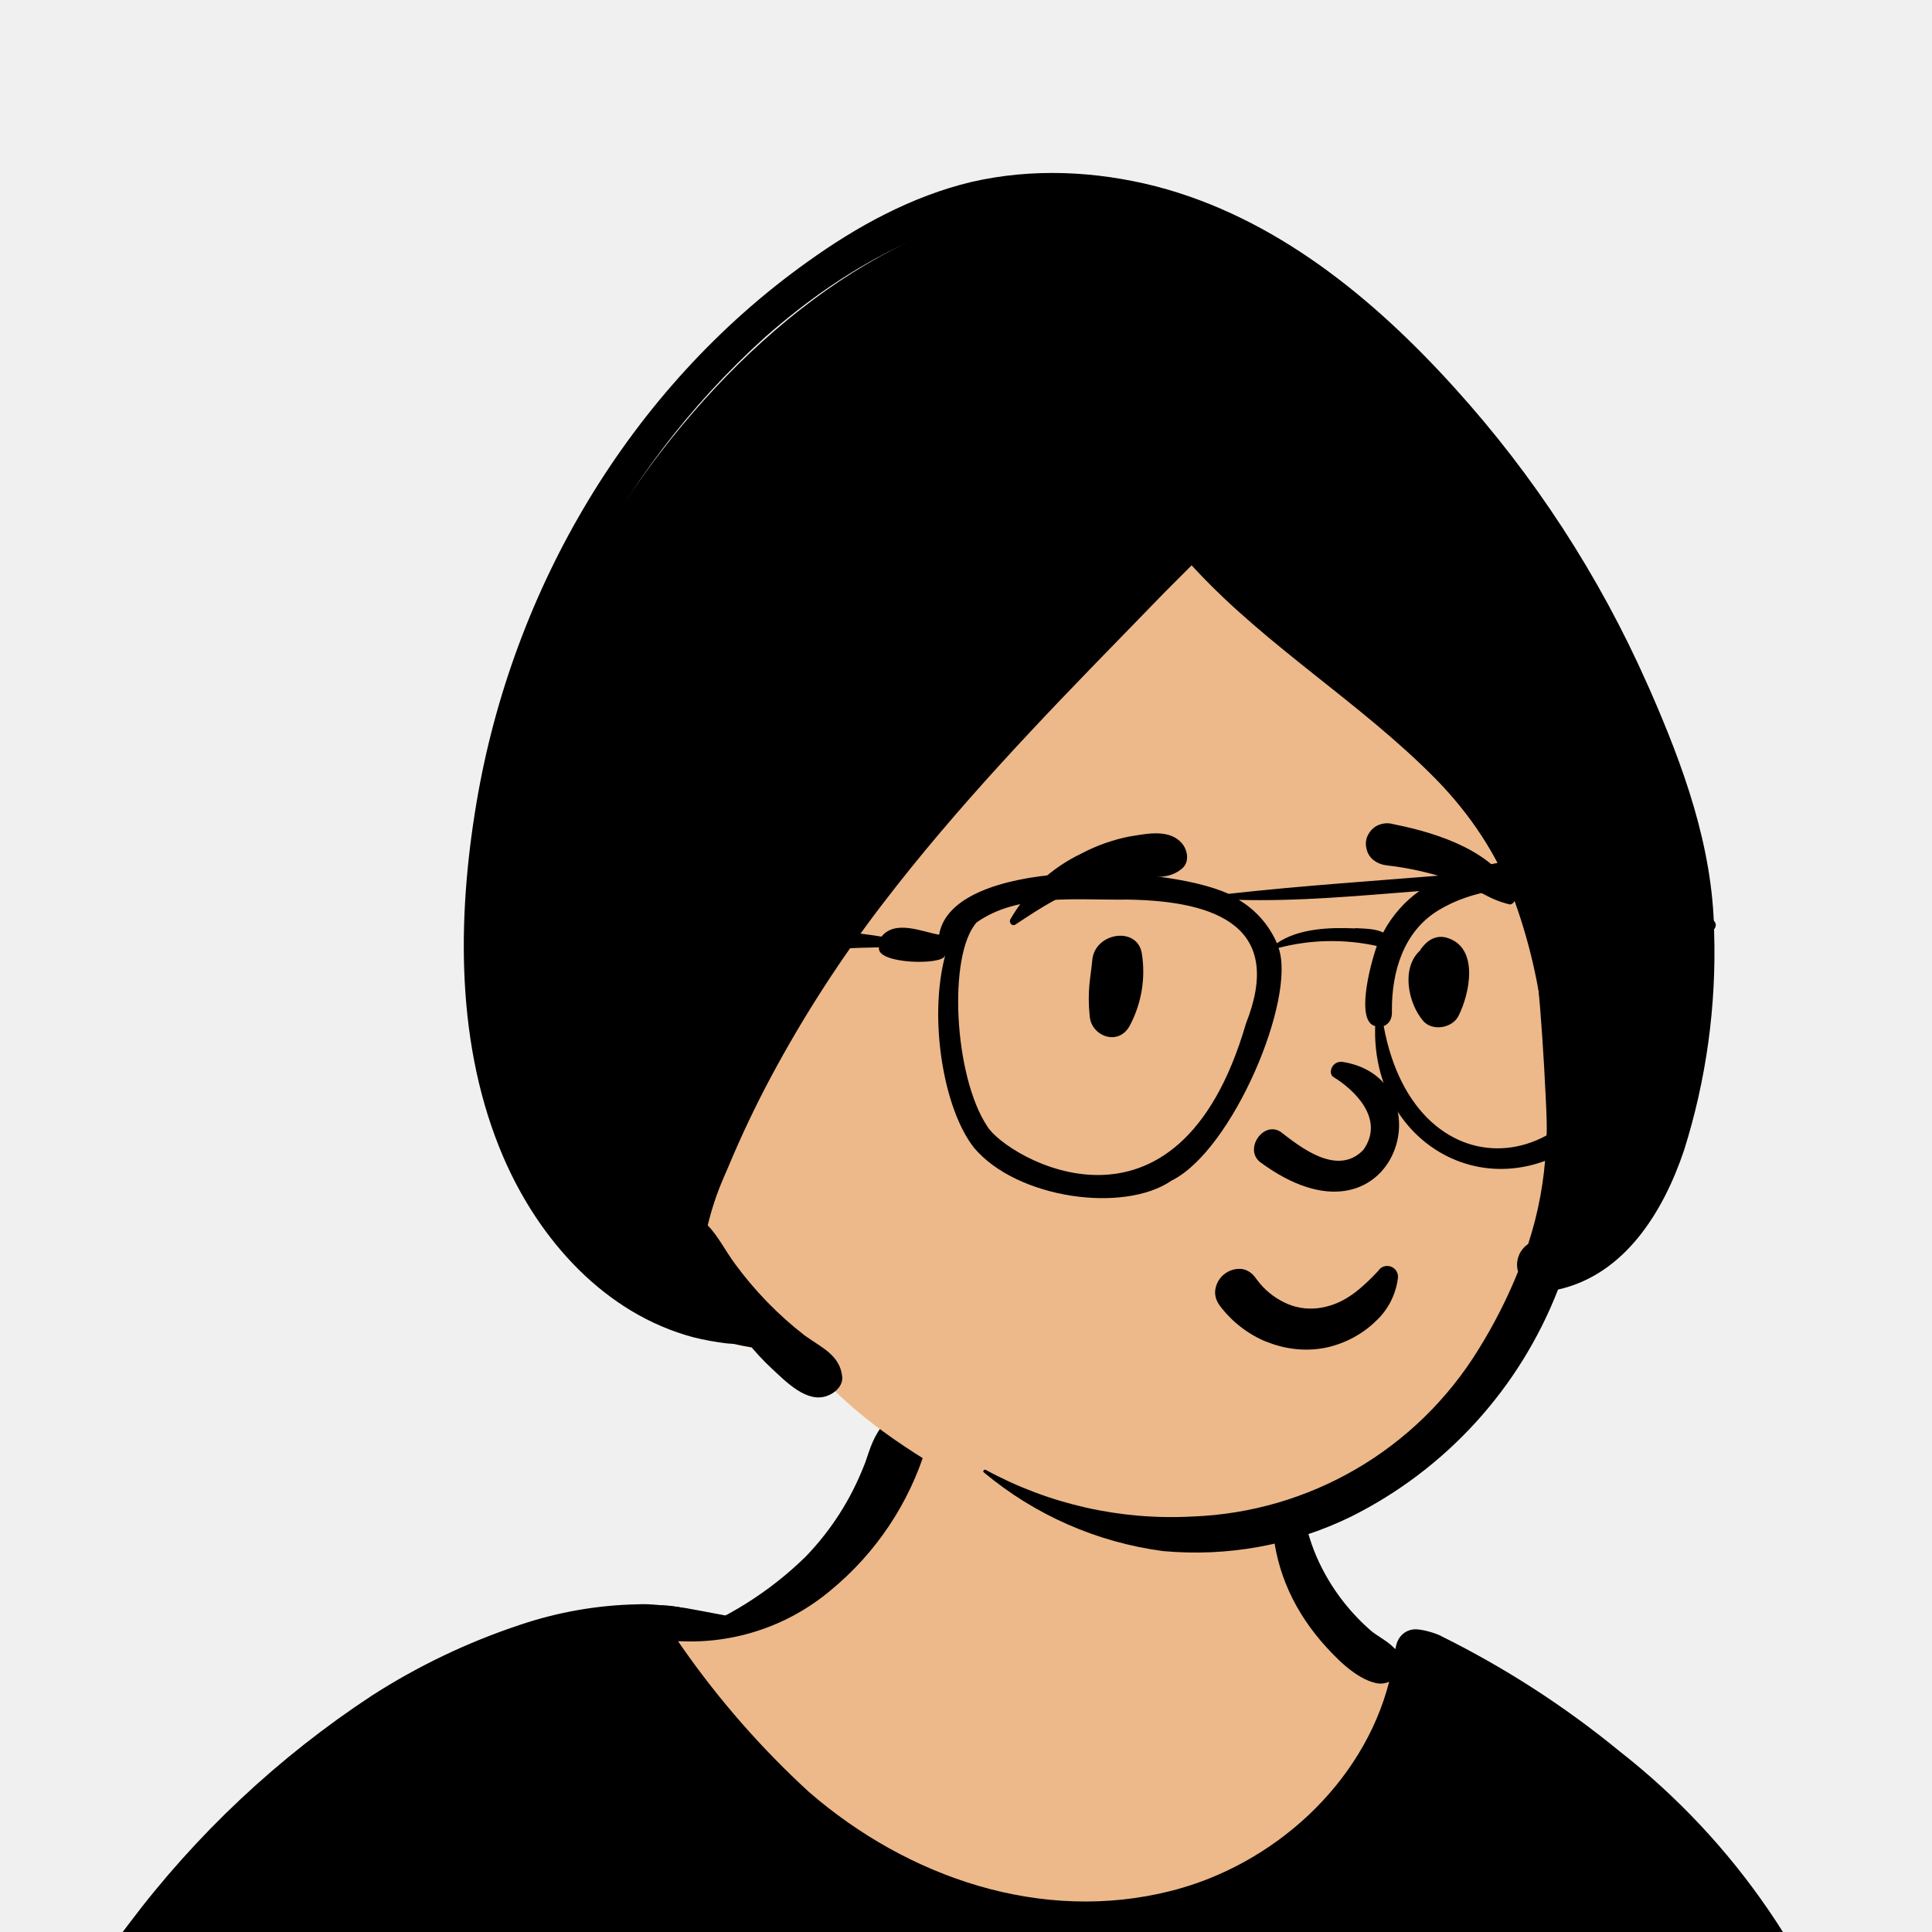
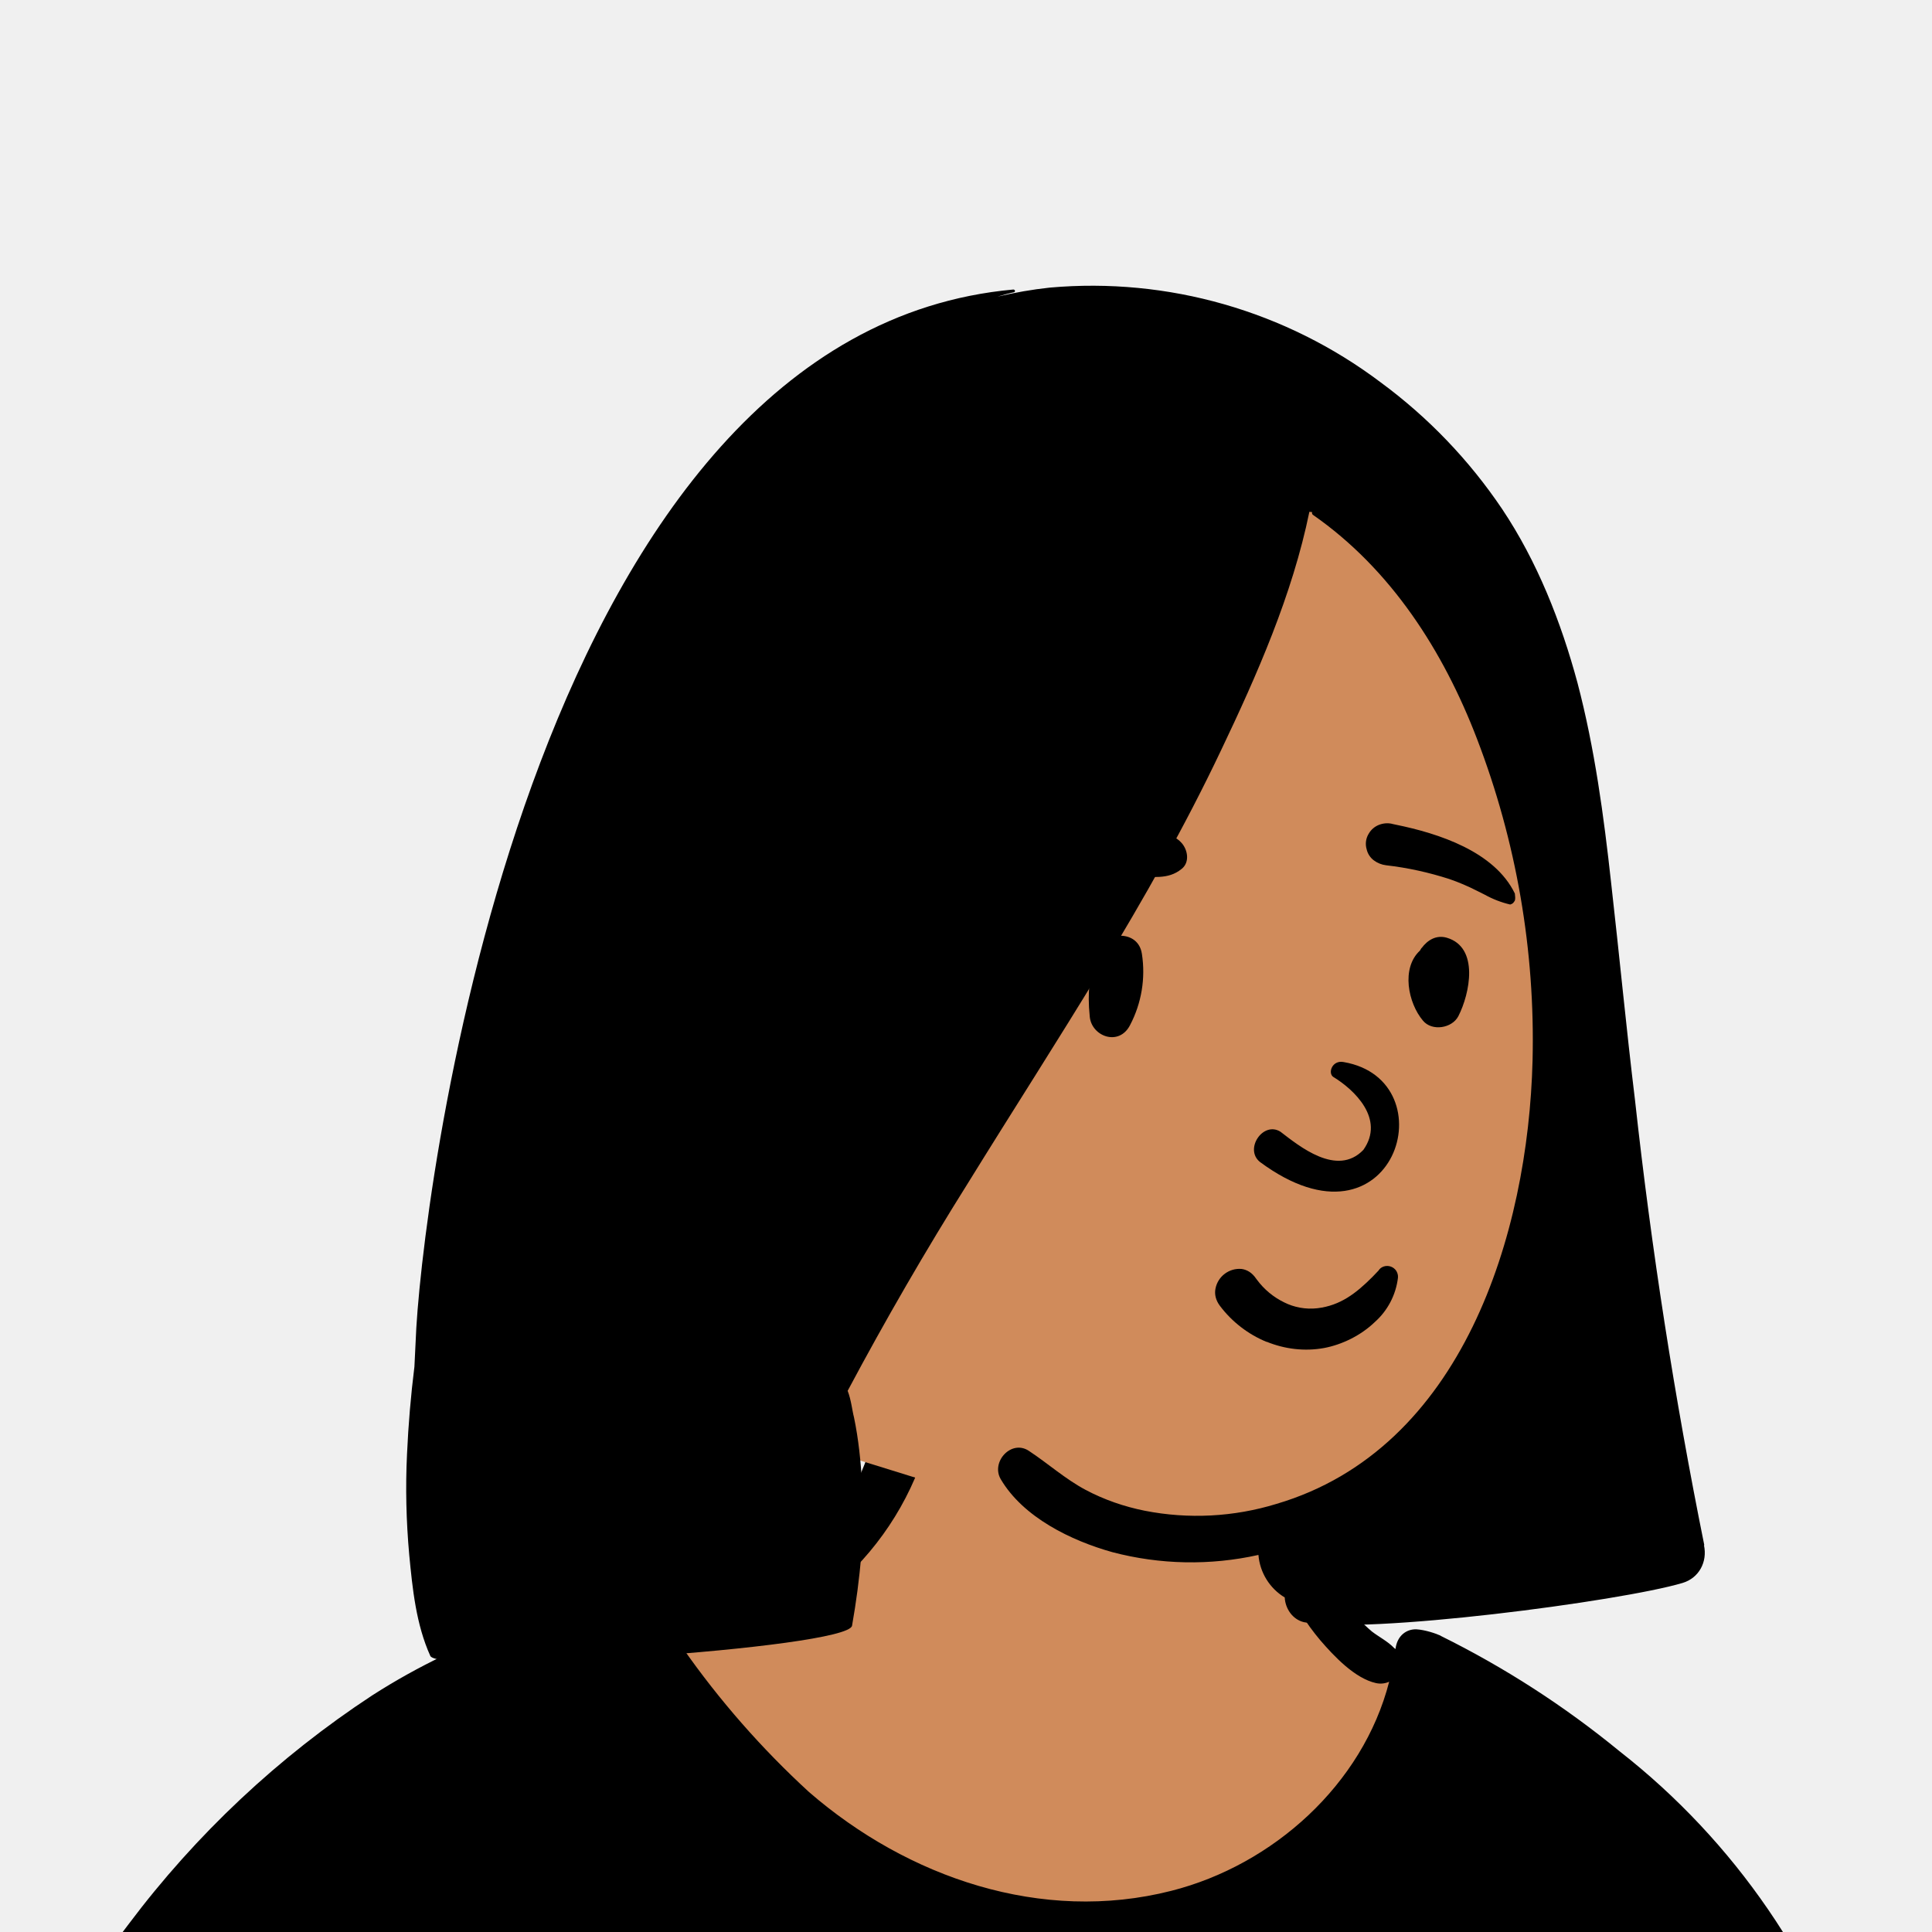
<svg xmlns="http://www.w3.org/2000/svg" viewBox="0 0 704 704" fill="none" shape-rendering="auto">
  <mask id="peep-11-mask">
    <rect width="704" height="704" rx="0" ry="0" x="0" y="0" fill="#fff" />
  </mask>
  <g mask="url(#peep-11-mask)">
    <g fill-rule="evenodd" clip-rule="evenodd">
-       <path d="M705.3 1074a2351.1 2351.1 0 0 1-15.6-101c-1-7.7-2.5-16.4 2.7-22 7.3-8 14-14.8 14.8-26.2.8-10.7-2.8-22.4-5-32.8a809.4 809.4 0 0 0-17.3-64.7c-6.6-21.7-13.9-43.2-21.3-64.6-6.9-20-13.5-40.3-22.5-59.5-17-36.5-46-63.5-81.6-81.6-9-4.5-27-20.5-36.3-24-8.5-3.4-8.5 6.3-16.9 2.6-6.7-2.9-13-6.7-16.7-13.2-4-7-14.3-16.9-15.9-25-3.3-17.4.3-32.2-12-45.3a90 90 0 0 0-41.1-23.8c-33.7-9.3-78.5-2.8-98.8 28.5-9.7 14.9-13 33-26.2 45.1-11.4 10.7-8.8 18-23.6 23.4-.9.3-23.6-4.5-24.4-4.2-16.2-3.5-31.7 6.2-46.5 11.8a325.4 325.4 0 0 0-63 32.3 399.2 399.2 0 0 0-102.3 98.5 482.5 482.5 0 0 0-76.4 161c-1.7 6.4-3.5 13-1.5 19.4 1.7 5.3 5.4 9.2 9.8 12.4 6 4.3 18 7 17.7 15.7-.1 6.6-2.4 13.5-3.5 20-1.3 7.7-2.3 15.5-3.4 23.2-4.8 35.4-8.6 71-10.3 106.6a920 920 0 0 0-.5 106c.1 2.3.8 4.5 2 6.2-1 .4-1.2 2.4.1 2.7l2.7.5a12 12 0 0 0 7 2.4l5.5.2c19.3 4 38.6 7.9 58.1 10.8 23.8 3.5 47.6 6.3 71.5 8.7 49.2 4.8 98 3.2 147.1.6a1877 1877 0 0 1 147.4-2c49.2 1.4 98.4 3.5 147.6 4.4 55 1 110-.5 164.8-5 7.5-.5 12.2-6.5 10.7-14-8.9-44.7-19-89.1-27-134Z" fill="#edb98a" />
+       <path d="M705.3 1074a2351.1 2351.1 0 0 1-15.6-101c-1-7.7-2.5-16.4 2.7-22 7.3-8 14-14.8 14.8-26.2.8-10.7-2.8-22.4-5-32.8a809.4 809.4 0 0 0-17.3-64.7c-6.6-21.7-13.9-43.2-21.3-64.6-6.9-20-13.5-40.3-22.5-59.5-17-36.5-46-63.5-81.6-81.6-9-4.5-27-20.5-36.3-24-8.5-3.4-8.5 6.3-16.9 2.6-6.7-2.9-13-6.7-16.7-13.2-4-7-14.3-16.9-15.9-25-3.3-17.4.3-32.2-12-45.3a90 90 0 0 0-41.1-23.8c-33.7-9.3-78.5-2.8-98.8 28.5-9.7 14.9-13 33-26.2 45.1-11.4 10.7-8.8 18-23.6 23.4-.9.3-23.6-4.5-24.4-4.2-16.2-3.5-31.7 6.2-46.5 11.8a325.4 325.4 0 0 0-63 32.3 399.2 399.2 0 0 0-102.3 98.5 482.5 482.5 0 0 0-76.4 161c-1.7 6.4-3.5 13-1.5 19.4 1.7 5.3 5.4 9.2 9.8 12.4 6 4.3 18 7 17.7 15.7-.1 6.6-2.4 13.5-3.5 20-1.3 7.7-2.3 15.5-3.4 23.2-4.8 35.4-8.6 71-10.3 106.6a920 920 0 0 0-.5 106c.1 2.3.8 4.5 2 6.2-1 .4-1.2 2.4.1 2.7l2.7.5a12 12 0 0 0 7 2.4l5.5.2c19.3 4 38.6 7.9 58.1 10.8 23.8 3.5 47.6 6.3 71.5 8.7 49.2 4.8 98 3.2 147.1.6a1877 1877 0 0 1 147.4-2c49.2 1.4 98.4 3.5 147.6 4.4 55 1 110-.5 164.8-5 7.5-.5 12.2-6.5 10.7-14-8.9-44.7-19-89.1-27-134Z" fill="#d08b5b" />
      <path d="m201 597.5 1.2-.4c14.5-5.7 29.6-14.8 45.4-11.4.5-.2 10.8 1.9 17.9 3.2l-6.7 7L247 598c40.7 67.1 88.8 100.7 144.3 100.7 55.5 0 97.7-33.6 126.4-100.7l4-1c.4 0 1 .2 1.5.4 9.3 3.6 27.4 19.6 36.3 24.1 35.6 18 64.5 45 81.6 81.6 8.7 18.6 15.2 38 21.8 57.5l.7 2c7.4 21.4 14.7 43 21.3 64.6 6.3 20.4 12 41 16.6 61.8l.7 2.9c2.2 10.4 5.8 22 5 32.8a29 29 0 0 1-3 10.7l-80.4 29 38.4 261.3c-35.1 1.5-70.3 2-105.5 1.3-49.2-.9-98.4-3-147.6-4.3-47.7-1.2-95.3-.7-143 1.7l-12 .6a946.3 946.3 0 0 1-139.5-1l-3.1-.3v-38.3l16.3-212.9-83-15.6-81.3-39.5a21.7 21.7 0 0 1-5.6-8.8c-1.9-6-.5-12 1-18l.5-1.3a492.8 492.8 0 0 1 76.4-161A399.3 399.3 0 0 1 138 629.7c19.8-13 40.9-23.9 63-32.3Z" fill="currentColor" />
      <path d="M232.2 584.6c5.1-.3 10.3.6 15.4 1 .4.1.6.8 0 .9-9 1.9-18 4.5-26.9 7.1l-3.8 1.2c-10 3-19.8 6-29.6 10-19.4 7.9-37.8 18.5-54.8 30.8C67.2 682.8 20 754.3-9.9 828.3a526 526 0 0 0-24.3 77c-.4 1.6-2 5.4-1 7 .7 1.3 3.6 2.1 5 2.9l4.5 2.3 25.2 12.9 2.3 1.1c38 18.6 78.4 34.4 121 35.5l.4-3.7a342 342 0 0 1 9.9-60c.3-1 1.6-.6 1.7.3 3 23.1 2 46.4 1 69.7-1.8 41-4.3 82.2-6.5 123.3-1.2 20.6-2.6 41-3.9 61.7-1.3 20.5-1.7 41.6-4.7 62-.6 4.6-6 7-10 6.6-4.4-.5-7.9-4.5-8-9 0-11.9 1.5-24 2.4-35.8l2.5-33.8c3.1-41.1 6.8-82.2 10.2-123.3a4771 4771 0 0 1 3.8-43.7C76.4 979.8 34.2 963-6.1 943.5c-.6 13.2-2 26.5-3.4 39.6-3.8 36.8-7.1 73.6-9.6 110.5a2254.2 2254.2 0 0 0-4.2 92.7l-.2 7c0 4.4-.5 8.5-4.3 11.7-3.7 3.3-8.9 3.5-12.6 0-5-4.6-4.2-10.9-4-17.1a1675.6 1675.6 0 0 1 1.8-47.2 1321 1321 0 0 1 10.5-109.5l2-14c3.5-26 7.5-52.7 15.5-77.9-3.1-1.5-6.2-3-9.3-4.7-5.5-2.7-11.2-5.4-16.6-8.4-4.2-2.5-7.9-5.8-9-10.8-1.4-5.5.6-11.5 2-16.9v-.4a502 502 0 0 1 26.6-80 523.2 523.2 0 0 1 67.8-117 353.8 353.8 0 0 1 88.7-83.3 239 239 0 0 1 53.8-25.7 142.6 142.6 0 0 1 42.8-7.5Zm90.1-66c6-6.5 18.1.2 15.2 8.8a108.2 108.2 0 0 1-34.7 52A79.4 79.4 0 0 1 247 598l1.7 2.4a321.1 321.1 0 0 0 46.1 52.6c36 31.2 84.8 48 132 36 37.1-9.4 69.8-38.8 79.4-76.2-1.3.6-3 .9-4.8.5-7.7-1.7-15.3-9.8-20.3-15.6-5.3-6.3-9.5-13-12.6-20.7-5.6-14-7.4-32.1.3-45.7 1-1.7 3-.7 3.3 1l.3 2.5c1.5 12.7 3.3 25 9.3 36.6a76 76 0 0 0 18.2 23.1c2.6 2 5.8 3.6 8.1 6l.5.4c.6-5 4.1-7.3 7.6-7.2 3.3.2 7.3 1.6 8.8 2.3l.1.1a341 341 0 0 1 65.1 42 259 259 0 0 1 88.4 129c7.5 25.3 11.8 51.4 16.3 77.4l2.8 16c4.2 23.9 8.9 48.4 18.4 70.7 2.5 5.7.6 11.1-5.5 13.4A1493 1493 0 0 1 688 953c3.7 16 6 32.5 8.7 48.5 6 34.1 13.2 68 19.4 102 3.2 17.5 6.1 35 9.3 52.3l4.7 25.2 2.4 13.6.1.7c.5 2.4 1 4.9.4 7.3-.8 2.7-2.9 4.6-4.8 6.6-1.6 1.6-3.8 1.6-5.7.7l-.7-.3c-3.4-1.6-6-3.2-7.3-7-.7-2.5-1-5.2-1.5-7.7a3535.6 3535.6 0 0 1-7.8-43.6l-1.6-9.1c-5.2-31.4-10.2-62.9-12.8-94.5-1-14-2.3-28.1-3.5-42.2l-.9-10.5c-1.1-13.3-2.5-27-2.7-40.5l-4.5 1.6L657 964c-5.5 2-12.5 6-18.4 5.2-2.9-.3-5-1.2-6.8-2.9 2 28.8 4.8 57.4 8.5 86a1965.7 1965.7 0 0 0 22 135c.6 3.2 1.4 6.4 1.9 9.6.5 3.7-.5 5.9-2.5 9-1.7 2.4-5 3.7-7.8 2-3.6-2.3-5.5-4.3-6.5-8.4-1-3.7-1.6-7.6-2.3-11.4a1654.2 1654.2 0 0 1-11.4-65.2c-7.8-52-12.7-104.4-15.2-156.8a1388 1388 0 0 1-1.4-77.8c0-13.3.5-26.6 1.4-39.9 1-13.4 3-26.5 4.8-39.8 0-.5.7-.5.7 0 .8 14.9 2.1 29.8 2.8 44.7.6 14.3.9 28.5 1.4 42.8.6 18.7 1.5 37.5 2.7 56.2a9.6 9.6 0 0 1 8.5-3.1c4.7-1 9.7-3.4 14.1-5l16.8-5.5 26.4-8.7a679 679 0 0 1-18-80.8l-2-12.3c-4-24.2-8.5-48.5-15.8-72a229.8 229.8 0 0 0-34.8-68.2 370.2 370.2 0 0 0-52.7-55.3C557 627 539.7 614 523 600c.1.9.2 2 0 3-3.5 25.9-17 50-35.8 67.9-37.7 36-93.6 43.4-142 26.5-46.7-16.3-88-55-102.6-102.8-.3-.8.8-1 1.3-.5l2.4 3.3c0-.4.2-.9.7-1a129 129 0 0 0 46.6-29.2 100.2 100.2 0 0 0 21.3-33.3l.4-1c1.7-5 3.2-10.2 7-14.2Z" fill="#000" />
    </g>
    <g transform="matrix(.99789 0 0 1 156 62)">
      <g fill-rule="evenodd" clip-rule="evenodd">
-         <path d="M463.9 255.6A268.4 268.4 0 0 0 397.5 121c-4-4.4-7.6-11.3-13.7-12.5-6.1-12.4-17.8-21.3-27.1-31.3-20.4-20.3-39.9-43-66.2-55.9-121.8-50-239.1 92.8-264 200.3C1.8 308 28.8 427.3 136 430.8c15.2 20 36 33.9 57.6 46.3 29.3 18.8 61.3 26.4 95.2 16 33.8 8.8 68.9-19.6 89.2-44.4 16-19.3 27-42.8 41.7-62.7a37.5 37.5 0 0 0 34.7-32.3c16.2-29.8 15.4-65.4 9.6-98.1Z" fill="#edb98a" />
-         <path d="M26.5 221.6c24.9-107.5 142.2-250.4 264-200.3 26.3 12.9 45.8 35.6 66.2 55.9 9.3 10 21 18.9 27.1 31.3 6.1 1.2 9.7 8.1 13.7 12.5A268.4 268.4 0 0 1 464 255.6c5.8 32.7 6.6 68.3-9.6 98a37.5 37.5 0 0 1-34.7 32.4c-3.2 4.3-6.2 8.8-9 13.4l-.8.2v-5c-1.5-82-6.2-131.5-14.2-148.5-8-17.2-42.8-48.6-104-94.3l-2-1.4-14.3-11.8-11.2 12.6c-42 47.4-74.9 84-98.7 109.7-25.5 27.7-47.2 69.8-64.9 126.4l-.5 1.8 31.3 41.4C28 423.8 2 306.8 26.5 221.6Z" fill="currentColor" />
-         <path d="M198.4 4.3c22.2-5.1 45.4-4 67.4 1.6 43.5 11.3 79.4 40.7 109 73.4a405 405 0 0 1 70.4 108l.9 2c12.3 28 23 57.2 23.5 88.2a239 239 0 0 1-11 79.7c-7.6 22.5-21.7 45.3-46 50.7a155.4 155.4 0 0 1-75.7 82.8 129.7 129.7 0 0 1-68.5 12.5 128.4 128.4 0 0 1-65.5-28.7c-.5-.4.2-1.2.7-.9a142 142 0 0 0 75.5 17 128.2 128.2 0 0 0 104.4-60.8 185 185 0 0 0 14.5-28.4 9.1 9.1 0 0 1 3.7-10.1 133.5 133.5 0 0 0 6.5-35.2c.5-6.8.2-14 .9-20.8-.3-5.6-.6-11-1.1-16.6a199.9 199.9 0 0 0-11.2-52.2c-6.3-17-16.4-32-29-44.8-27.3-27.6-61.1-47.8-87.6-76.2l-1.4-1.5-10 10-15 15.4c-30.6 31.3-61 63-87.7 97.8a461.4 461.4 0 0 0-41 63.4 382 382 0 0 0-15.4 32.4l-1.9 4.4a105 105 0 0 0-5.7 17.1c3.8 3.9 6.6 9.5 9.8 13.8a130.4 130.4 0 0 0 25.7 26.4l.6.4c5.6 4 12.2 6.8 13 14.5.4 3.3-2.6 6-5.4 7-7.5 2.9-15.3-5.3-20.4-10-3.1-2.9-6-6-8.7-9.4-2.6.4-5.2.6-7.8.3-4-.5-8-1.2-12-2.2-32.4-8.6-56.4-35.5-69.4-65.6-17.4-40.3-17-86.8-9.8-129.4 13.2-78 56-150.7 120.7-196.8 18.1-13 38.2-24 60-29.2Zm35 10.5C191.6 12.6 153.6 34 123 60.9a296.6 296.6 0 0 0-96.8 193.7c-3.7 39-1 81 19.4 115.5a131 131 0 0 0 30 34.9 97.4 97.4 0 0 0 38 18.2 79.4 79.4 0 0 1-9.7-17.5c-.2.2-.5.2-.7 0-8.7-12-6-26.3-1.9-39.4 4.4-13.7 9.9-27.1 16.2-40.1 22.9-47.3 57-88.6 92.3-127 18-19.7 36.7-38.8 55.3-58A2691.7 2691.7 0 0 0 306.4 98c4.4-4.9 8.4-10 14-13.6 4.3-3 8.7 2.6 6.7 6.7-3.2 6.3-8.6 11.3-13.5 16.5l-.5.5a1443.4 1443.4 0 0 1-30.7 32.2c4.7-.5 9.5-.8 14.2-1.6 6.4-1 12.7-2.3 19-3.9 6.5-1.6 13-3.7 19.3-6.3 6-2.4 11.5-6.3 18-6.7 5.5-.3 7.2 6.5 4.2 10-4.2 5-11.8 7-18 8.8l-.8.2c-6.8 2-13.7 3.6-20.7 4.7-9.3 1.3-20 2-29.8.6 19.7 11.5 37.9 25.9 56 39.9l3.2 2.4a210 210 0 0 1 47.6 47 156.7 156.7 0 0 1 22.8 58.1c2 10.1 3.3 20.4 4.2 30.6 3.2 9.1 2.7 20 1.9 30l-.3 3.4v1c.1 6.3 2.7 20.3-3.3 25l-.3 1.5 2.2-1.4 1-.6.7-.7h.1a61.4 61.4 0 0 0 13.9-17.8c6-10.8 9.8-22.6 12.7-34.8a204 204 0 0 0 5.2-69c-.4-3.2-1-7.2-2.2-11.3A388.6 388.6 0 0 0 345.4 67.9c-30.4-28.3-69.8-51-112-53.1Zm-58.9 115.1c1.5-.9 3 .9 2.3 2.3-3.6 7-9.7 13-14.7 18.9l-15.6 18.6a973.5 973.5 0 0 0-30.8 38.9l-2.6 3.5A484.4 484.4 0 0 0 88.2 248c-4 6.5-7.4 13.2-10.6 20.1-3 6.6-4.4 14.5-8 20.7-.3.4-1 .4-1.1-.1-1.2-6.7 1.7-14.7 3.8-21a128 128 0 0 1 9.9-21.2c7.9-14.2 17.4-27.6 27-40.7a747.8 747.8 0 0 1 45.4-56.7l2-2.2c5.5-5.9 11-12.7 18-17Zm-25.3-20.6c2.5-1.9 4.6 1.9 3 3.9-9.4 11.8-20.2 22.5-30.5 33.6a381.7 381.7 0 0 0-73.6 109c-.2.5-1 .2-.8-.3C53.8 226.4 69 200 86.6 176l.6-.9c17.7-24 38-48.1 62-66Z" fill="#000" />
+         <path d="M407.3 307.8c-1.7-78.6-21.3-165.6-88.4-214.1-4.3-3.1-10.7-1.6-14.2 2-3 .5-5.6 2.2-7.4 5.5A4238.1 4238.1 0 0 1 172 314.9c-28.2 45.3-62.4 90.6-66.9 145.4-.8 1-8 9.3-3.8 8.7 1.9-1 3.8-1.8 5.8-2.4 5.4 7.8 17.8 6.6 20.8-2.3 10.2.3 20.4 3 30.2 6 24 7.5 48.3 15 72.8 20.7 80.6 21.4 167.3-5.9 173.7-99.9 8.7-12.2 4-66.5 2.7-83.3Z" fill="#d08b5b" />
+         <path d="M466 501a1825.5 1825.5 0 0 1-25.3-162.2c-3.2-26.3-5.7-52.7-8.7-79-2.7-24.5-6-49.1-12.3-73-6-22.2-14.7-44.2-27.5-63.3a187 187 0 0 0-44.4-46.2A175.3 175.3 0 0 0 227 42.8c-6.5.7-12.8 1.8-19.1 3.3 2-.6 4-1.2 6-1.6.7-.2.4-1-.2-1C40.2 59.2-.6 360.9-4.3 421.7L-5 436a401.5 401.5 0 0 0-2.7 31.8c-.6 12.2-.3 24.5.8 36.7 1.2 12.5 2.5 25.4 7.7 36.9 3.2 7 152.4-2.7 154-11 3-17 4.7-34.3 3.7-51.5-.5-8.2-1.3-16.4-3-24.5-.6-2.2-1-6.3-2.3-9.6a1235 1235 0 0 1 44-75.8c32-51.7 66.1-102.4 92.3-157.5 13.2-27.6 26.1-56.8 32.3-87l1 .1c-.1.4 0 .8.3 1 28.5 19.8 47.6 49.6 59.9 81.6a305.5 305.5 0 0 1 20.3 117.2c-1.6 63.3-25.6 141.6-93.5 161.6a99.2 99.2 0 0 1-48.1 2.5c-7.5-1.5-14.8-4-21.6-7.6-7.5-4-13.7-9.6-20.7-14.2-6.4-4.3-14 4-10.3 10.3 8.2 13.9 25.7 22.4 40.8 26.6a113.2 113.2 0 0 0 53.3 1 20 20 0 0 0 9.6 15.5c.2 4 2.8 8 7 9 22.5 4.6 115.9-7.6 138.3-14.3 6-1.8 9.1-7.7 7.8-13.7" fill="#000" />
      </g>
    </g>
    <g transform="translate(315 248)">
      <path fill-rule="evenodd" clip-rule="evenodd" d="M146.6 241a40.7 40.7 0 0 1-17.1-13.2c-1.5-2-2-4.2-1.6-6.2a8.9 8.9 0 0 1 9.6-7.2c1.9.3 3.7 1.3 5.2 3.5l.3.4a27 27 0 0 0 10 8.3c3.6 1.8 7.8 2.6 12.1 2.1 8.3-1 14-5.4 20-11.4l2.2-2.3c.5-.8 1.1-1.2 1.9-1.5a4 4 0 0 1 4.6 1.6c.4.7.7 1.5.6 2.5a25.7 25.7 0 0 1-8.5 16.2c-5.1 4.9-12 8.2-18.4 9.4-7.1 1.3-14.4.4-21-2.3Zm24.2-96.6c7.6 4.6 19 15.3 11 26.6-9.6 10-23.4-1.4-30.2-6.6-6.3-4-13.3 6.3-7.5 11 49 36.3 69-29.8 30.5-36.4-4.2-.8-5.8 4-3.8 5.4ZM83 102c.8-10.3 16.6-12.7 18.1-2.4a42 42 0 0 1-4.3 25.9c-4 7.9-14 4.2-14.7-3-1-9.7.3-14 .9-20.5Zm120-4.5c2.2-3 5.4-4.9 9.2-3.8 11.9 3.5 8.4 20.4 4.2 28.6-2.3 4.4-9.6 5.6-12.9 1.6-5.4-6.4-8-19.1-1.1-25.5l.6-1ZM96.6 56.8l1.9-.3c5.8-1 13-2 17.1 2.7 2.2 2.5 3 7 0 9.4-5.1 4.2-10.8 2.6-17 3-5.1.2-10 1-14.9 2.5C73 77 64.2 82.8 55 88.9c-1.2.8-2.4-.7-1.9-1.8a59.3 59.3 0 0 1 26-24.1 64 64 0 0 1 17.5-6.2Zm95.6-4.6 1.4.3c15.7 3.2 36 9.8 43.4 25.1.3 2.2 0 2.7-.3 3-.2.3-.4.7-1.4 1A36 36 0 0 1 226 78l-2.8-1.4a77.7 77.7 0 0 0-10.1-4.3c-7.5-2.4-15.1-4.1-23-5a9.4 9.4 0 0 1-4.5-1.8 7 7 0 0 1-2.6-4 7 7 0 0 1 .8-5.8 7.4 7.4 0 0 1 3.6-3.1c1.5-.6 3.2-.8 4.9-.4Z" fill="#000" />
    </g>
    <g transform="translate(279 400)" />
    <g transform="translate(179 343)" />
-     <g transform="translate(203 303)">
-       <path fill-rule="evenodd" clip-rule="evenodd" d="M389 63.3c-9.4 64.5-76 71.6-87.8 7.6 1.9-.8 3.2-2.5 3-5.7-.1-14 4.2-28.7 16.8-36.4 13-8 28.2-8.8 43.3-8.6 28.7-.7 28.1 23.3 24.8 43Zm-98.2-28c-9-.4-20.5-.1-28.5 5.4a34 34 0 0 0-13.9-15.8c21.7.6 44-1.5 65.8-3.2-5.2 3.6-10 9-13.2 15.1-3-1.5-7.1-1.4-10.2-1.6ZM251 70c-25 86-87.4 48.6-94.2 37.5-12.2-18.2-14.5-62.6-3.9-74.4 15.3-10.8 37-8 55-8.3 33.3.5 56.9 10.4 43.1 45.2Zm167.6-39.6c-6.8-.8-14-1-20.4 2-2-8.3-8-15.2-14.9-18.2-.8-1-.7-1.6-3.6-1.5-17.4-5.2-37-2.5-53.8 3-26.6 2.2-54.4 4-81.2 7-25.1-11.3-100.8-13-105.5 14.9-6-1-16-5.6-21 .7-36.4-6.2-74.1 2.4-110.8 6.3-9.2 1.7-14 20-3.5 19.7 6-1.6-.1-11.4 7.8-12.1 35.3-3.9 69.9-9.4 105.6-10-1.2 6.2 23.6 6.6 24 3h.1c-6.1 23-.6 55.9 10.5 70 15.6 18.6 54.6 24 72 12 22.3-11 45.5-66.4 39-84.8a76.6 76.6 0 0 1 35.8-.7c-2.8 8-7.6 27.5-.6 29.2-1.3 38.8 34 63 66.6 47.1C393 105 402.8 63 399.3 37.5c3.6 6.8 33-.6 19.3-7Z" fill="#000" />
-     </g>
+     <g transform="translate(203 303)" />
  </g>
</svg>
